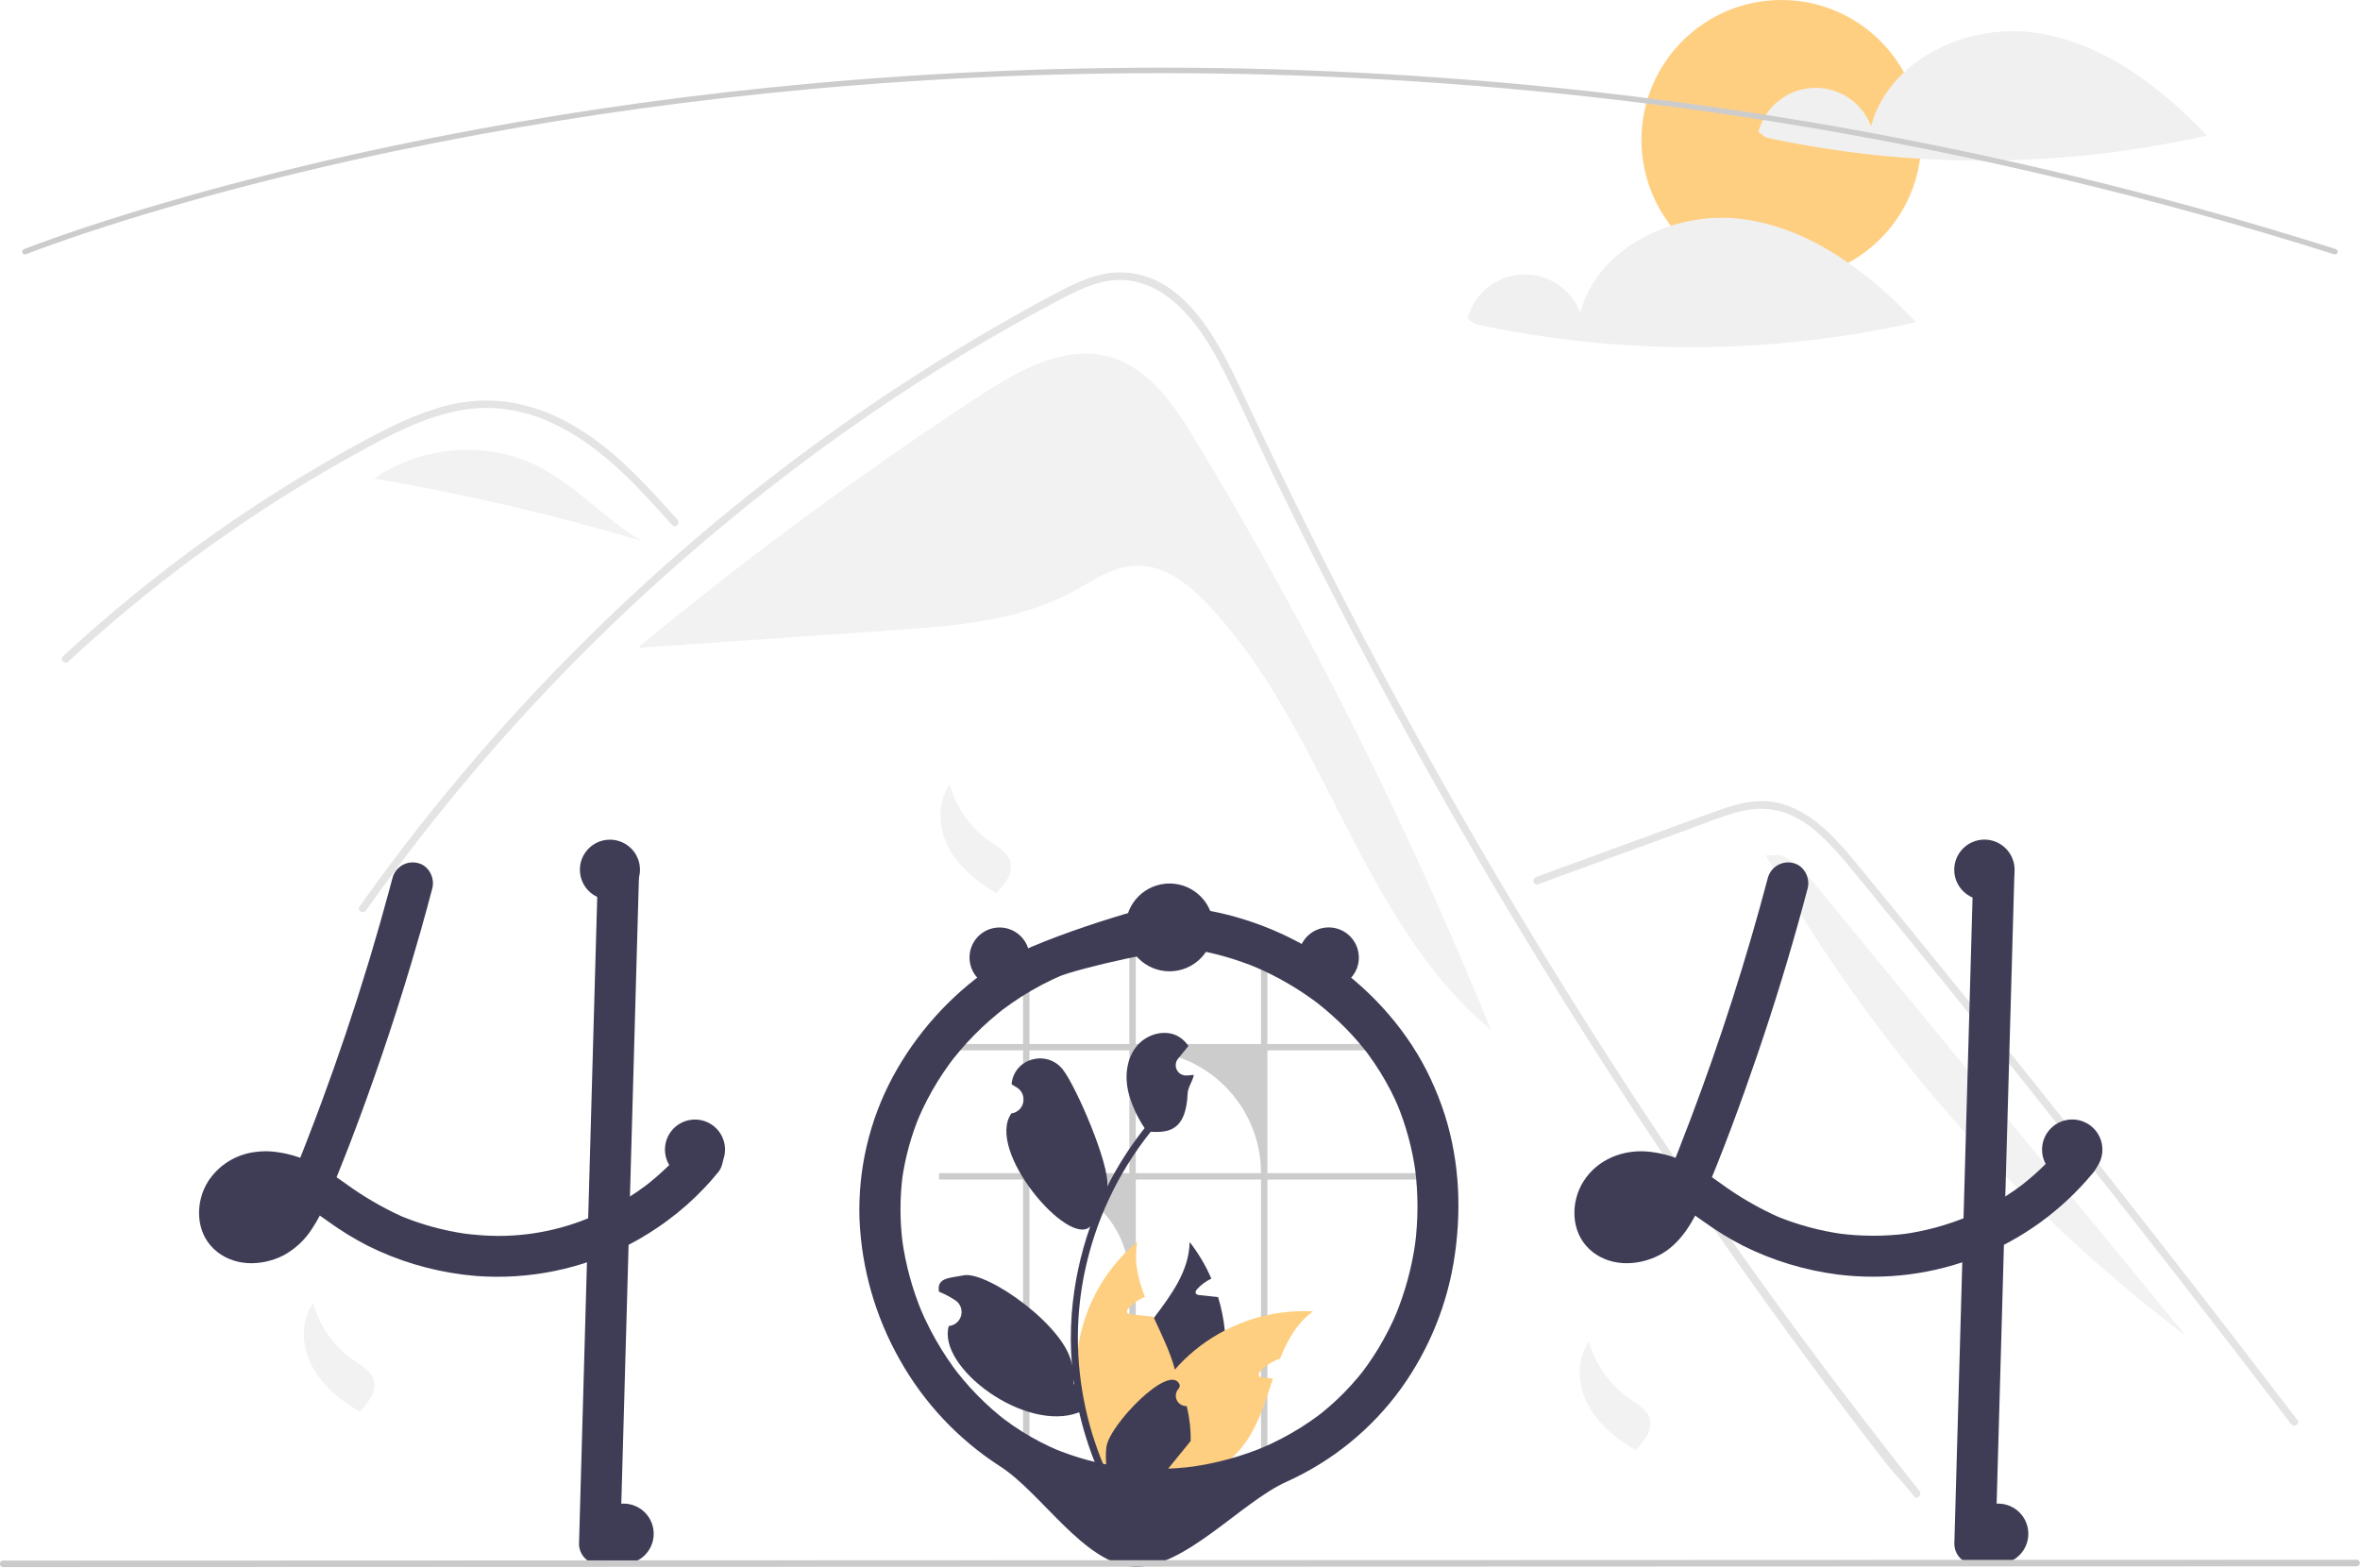
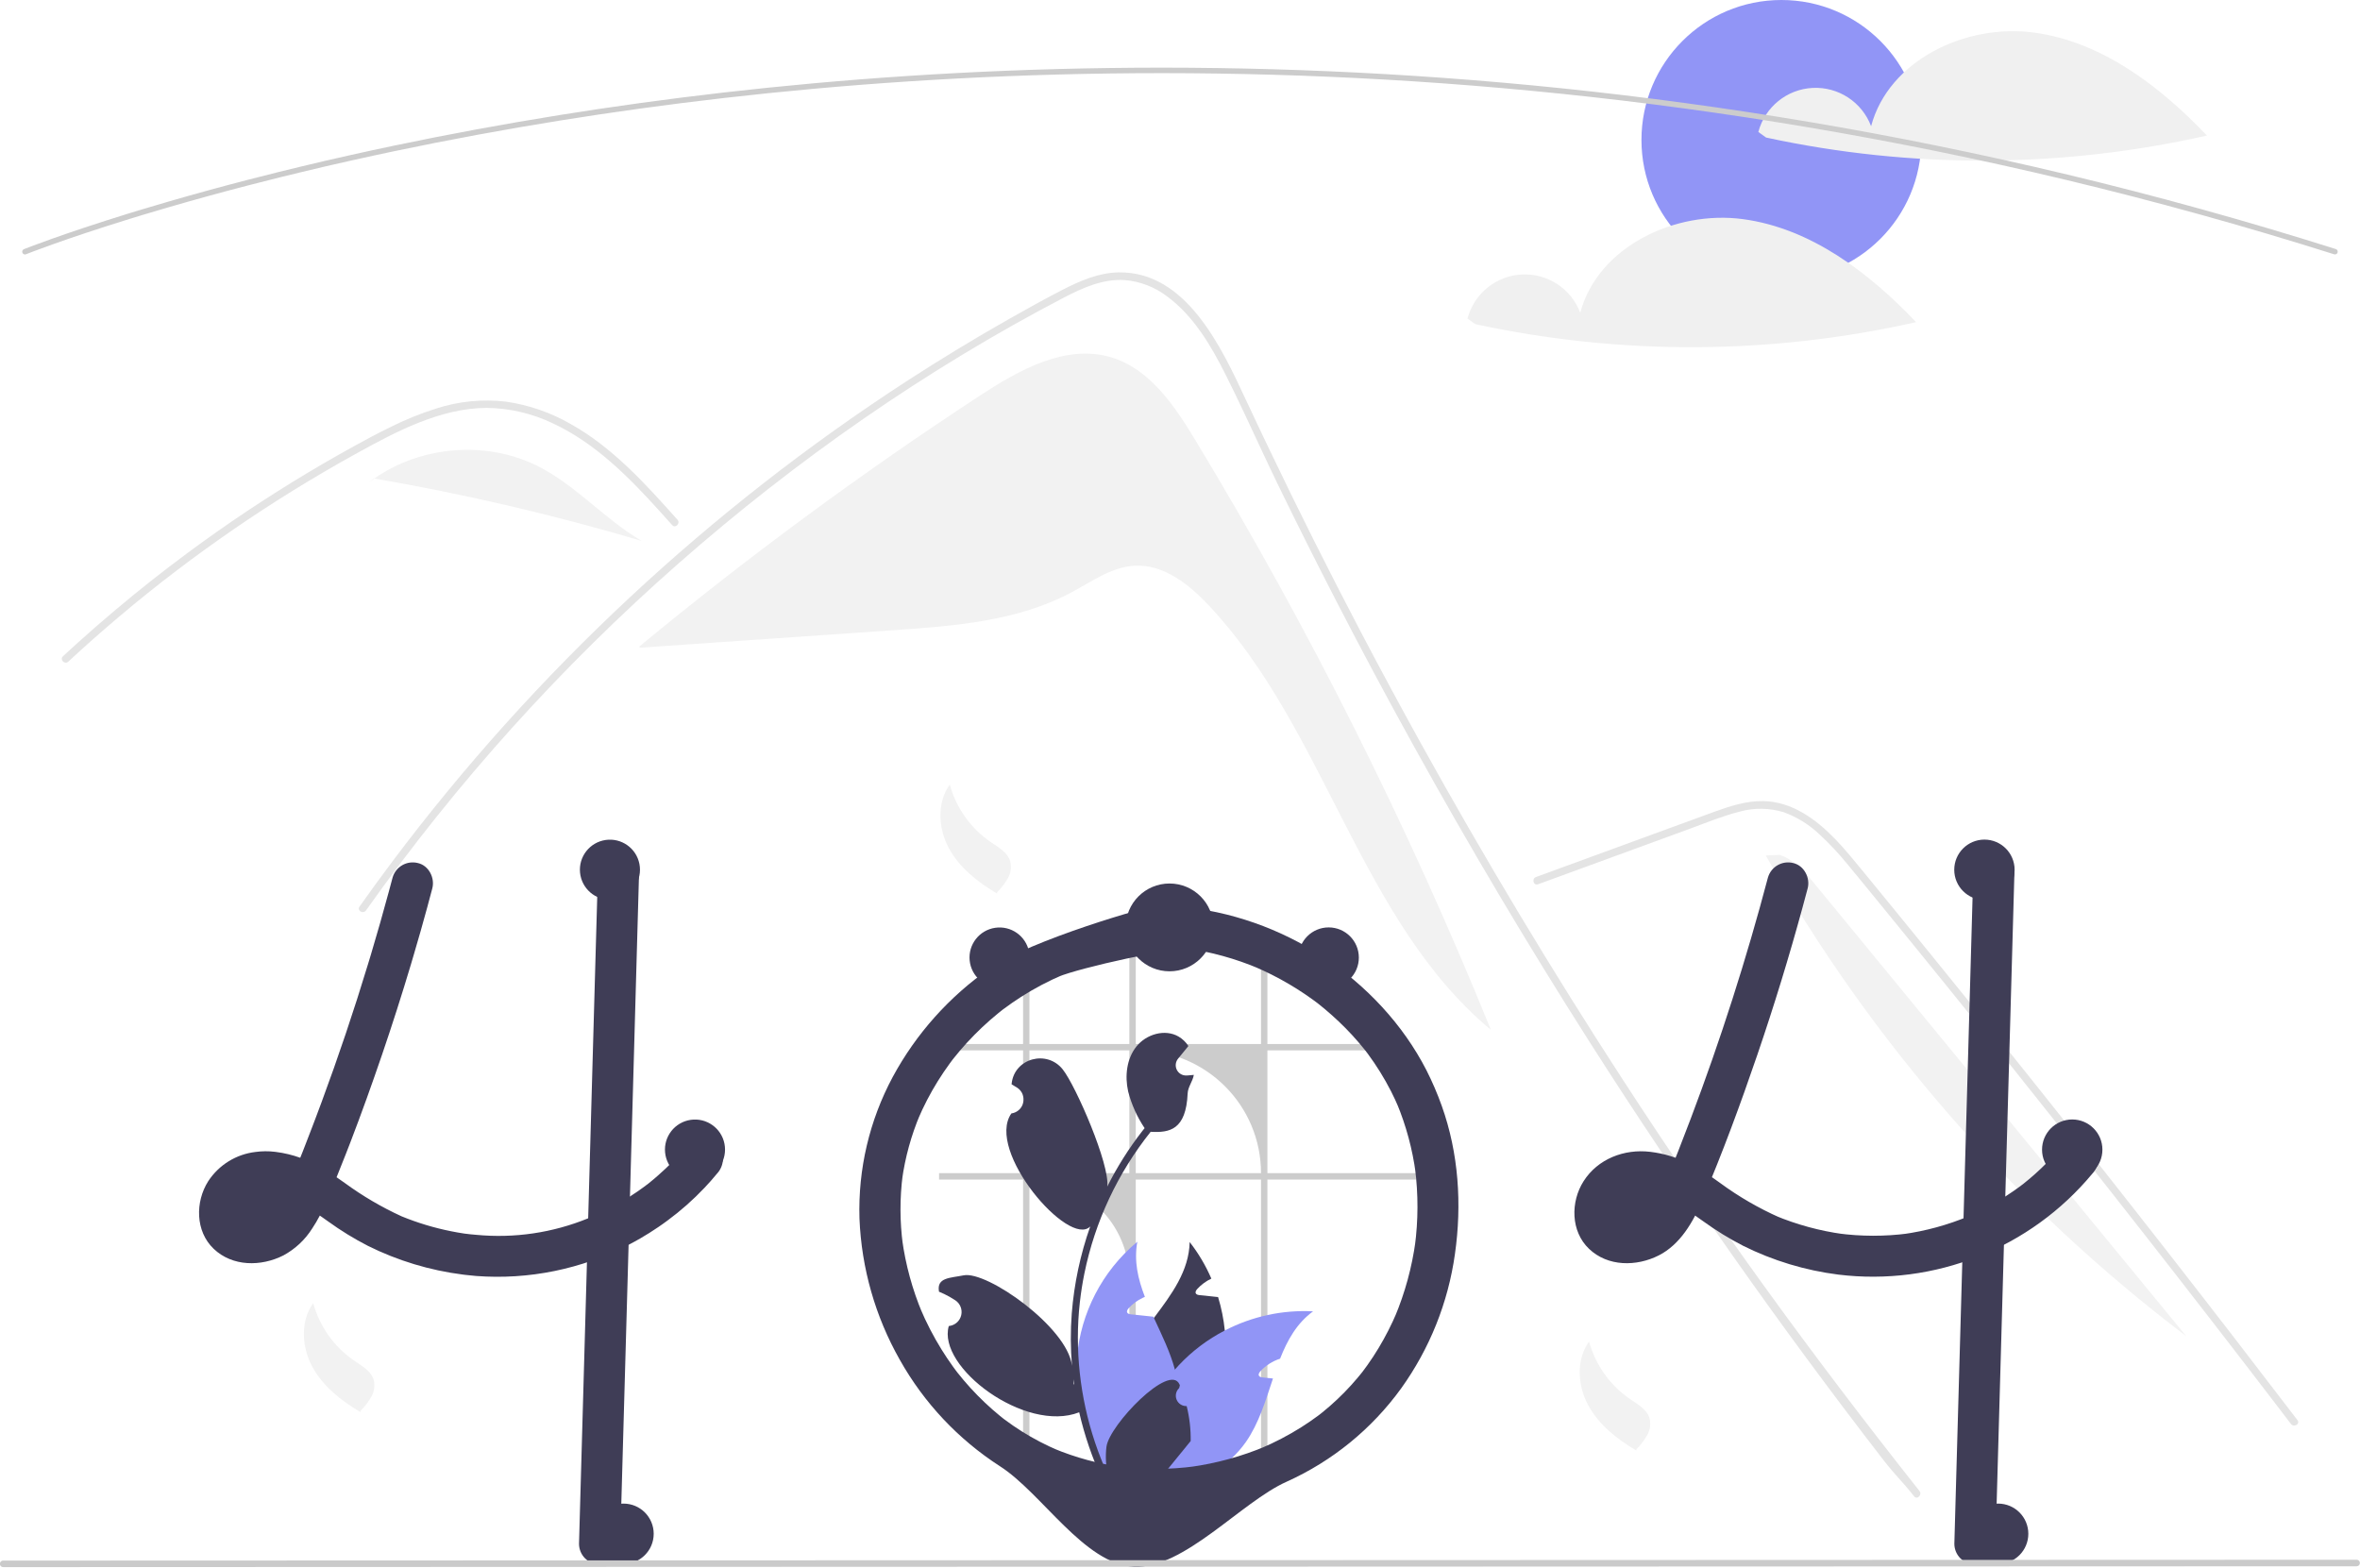
<svg xmlns="http://www.w3.org/2000/svg" data-name="Layer 1" width="860.131" height="571.148" viewBox="0 0 860.131 571.148">
  <path d="M605.67,324.953c-7.669-12.684-16.757-26.228-30.99-30.37-16.482-4.796-33.413,4.732-47.775,14.135a1392.157,1392.157,0,0,0-123.893,91.283l.043.492q46.226-3.188,92.451-6.376c22.265-1.535,45.296-3.283,64.972-13.816,7.467-3.997,14.745-9.336,23.206-9.708,10.512-.462,19.677,6.879,26.88,14.549,42.607,45.371,54.937,114.754,102.738,154.616A1516.995,1516.995,0,0,0,605.67,324.953Z" transform="translate(-169.9343 -164.426)" fill="#f2f2f2" />
  <path d="M867.571,709.781c-4.712-5.95-6.637-7.343-11.285-13.348q-56.764-73.416-106.708-151.792-33.924-53.23-64.483-108.504-14.549-26.278-28.3-52.969-10.67-20.695-20.865-41.638c-1.944-3.988-3.832-7.994-5.711-12.009-4.428-9.442-8.773-18.93-13.439-28.244-5.317-10.616-11.789-21.745-21.553-28.877a29.405,29.405,0,0,0-15.319-5.895c-7.948-.513-15.282,2.769-22.176,6.353-50.439,26.301-97.659,59.276-140.37,96.798A730.778,730.778,0,0,0,303.322,496.247c-1.008,1.439-3.392.064-2.374-1.384q6.009-8.498,12.257-16.813A734.817,734.817,0,0,1,500.805,303.064q18.248-11.826,37.183-22.542c6.362-3.603,12.752-7.16,19.251-10.497,6.371-3.273,13.137-6.215,20.416-6.325,24.77-.385,37.595,27.667,46.405,46.542q4.153,8.911,8.406,17.766,16.075,33.621,33.387,66.628,10.685,20.379,21.837,40.52,34.707,62.718,73.779,122.897c34.506,53.143,68.737,100.089,108.046,149.785C870.596,709.213,868.662,711.175,867.571,709.781Z" transform="translate(-169.9343 -164.426)" fill="#e4e4e4" />
  <path d="M414.916,355.804c-1.439-1.604-2.869-3.209-4.318-4.813-11.422-12.633-23.679-25.118-39.364-32.361a57.11,57.11,0,0,0-23.927-5.546c-8.562.028-16.932,2.273-24.843,5.418-3.74,1.494-7.398,3.19-11.001,4.996-4.116,2.072-8.159,4.281-12.183,6.509q-11.331,6.27-22.368,13.091-21.961,13.572-42.546,29.216-10.671,8.113-20.902,16.758-9.516,8.031-18.646,16.492c-1.302,1.201-3.245-.743-1.944-1.943,1.604-1.494,3.227-2.979,4.85-4.446q6.875-6.215,13.971-12.193,12.939-10.918,26.549-20.993,21.163-15.676,43.783-29.225,11.304-6.765,22.918-12.963c2.338-1.247,4.703-2.466,7.096-3.621a113.116,113.116,0,0,1,16.868-6.866,60.006,60.006,0,0,1,25.476-2.503,66.327,66.327,0,0,1,23.505,8.131c15.401,8.608,27.346,21.919,38.97,34.909C418.033,355.171,416.099,357.124,414.916,355.804Z" transform="translate(-169.9343 -164.426)" fill="#e4e4e4" />
  <path d="M730.477,486.711l36.905-13.498,18.323-6.702c5.968-2.183,11.921-4.667,18.09-6.23a28.539,28.539,0,0,1,16.374.209,37.738,37.738,0,0,1,12.771,7.917,103.64,103.64,0,0,1,10.475,11.186c3.989,4.794,7.92,9.639,11.868,14.467q24.441,29.891,48.563,60.041,24.121,30.15,47.92,60.556,23.857,30.48,47.385,61.216,2.882,3.765,5.76,7.534c1.06,1.388,3.449.02,2.375-1.388Q983.582,650.974,959.549,620.184q-24.092-30.864-48.516-61.466-24.424-30.601-49.179-60.937-6.167-7.558-12.354-15.099c-3.48-4.241-6.92-8.527-10.736-12.474-7.005-7.245-15.758-13.648-26.234-13.822-6.16-.102-12.121,1.852-17.844,3.923-6.17,2.232-12.325,4.506-18.486,6.759l-37.163,13.592-9.291,3.398c-1.649.603-.937,3.262.731,2.652Z" transform="translate(-169.9343 -164.426)" fill="#e4e4e4" />
  <path d="M366.377,334.526c-18.754-9.639-42.771-7.751-60.005,4.291a855.847,855.847,0,0,1,97.371,22.726C390.46,353.759,380.07,341.563,366.377,334.526Z" transform="translate(-169.9343 -164.426)" fill="#f2f2f2" />
  <path d="M306.188,338.784l-3.61,2.935c1.221-1.027,2.491-1.99,3.795-2.901C306.311,338.807,306.249,338.795,306.188,338.784Z" transform="translate(-169.9343 -164.426)" fill="#f2f2f2" />
  <path d="M831.549,486.846c-3.633-4.422-7.56-9.052-12.994-10.848l-5.073.2A575.436,575.436,0,0,0,966.749,651.418Q899.149,569.132,831.549,486.846Z" transform="translate(-169.9343 -164.426)" fill="#f2f2f2" />
  <path d="M516.084,450.367A37.481,37.481,0,0,0,531.015,471.325c2.82,1.92,6.157,3.762,7.122,7.035a8.379,8.379,0,0,1-.874,6.15,24.884,24.884,0,0,1-3.861,5.041l-.137.512c-6.998-4.147-13.656-9.393-17.522-16.551s-4.406-16.539.341-23.145" transform="translate(-169.9343 -164.426)" fill="#f2f2f2" />
  <path d="M749.084,653.367A37.481,37.481,0,0,0,764.015,674.325c2.82,1.92,6.157,3.762,7.122,7.035a8.379,8.379,0,0,1-.874,6.15,24.884,24.884,0,0,1-3.861,5.041l-.137.512c-6.998-4.147-13.656-9.393-17.522-16.551s-4.406-16.539.341-23.145" transform="translate(-169.9343 -164.426)" fill="#f2f2f2" />
  <path d="M284.084,639.367A37.481,37.481,0,0,0,299.015,660.325c2.82,1.92,6.157,3.762,7.122,7.035a8.379,8.379,0,0,1-.874,6.15,24.884,24.884,0,0,1-3.861,5.041l-.137.512c-6.998-4.147-13.656-9.393-17.522-16.551s-4.406-16.539.341-23.145" transform="translate(-169.9343 -164.426)" fill="#f2f2f2" />
-   <circle cx="649.249" cy="51" r="51" fill="#ffcf81" />
+   <circle cx="649.249" cy="51" r="51" fill="#9195f6" />
  <path d="M911.219,176.296c-24.717-3.341-52.935,10.019-59.341,34.124a21.597,21.597,0,0,0-41.094,2.109l2.83,2.027a372.275,372.275,0,0,0,160.659-.726C957.079,195.76,935.935,179.637,911.219,176.296Z" transform="translate(-169.9343 -164.426)" fill="#f0f0f0" />
  <path d="M805.219,244.296c-24.717-3.341-52.935,10.019-59.341,34.124a21.597,21.597,0,0,0-41.094,2.109l2.83,2.027a372.275,372.275,0,0,0,160.659-.726C851.079,263.76,829.935,247.637,805.219,244.296Z" transform="translate(-169.9343 -164.426)" fill="#f0f0f0" />
  <path d="M1020.946,257.154a.982.982,0,0,1-.302-.047C756.237,173.489,523.199,184.424,374.264,208.321c-20.269,3.251-40.591,7.006-60.404,11.161-5.058,1.06-10.306,2.195-15.597,3.378-6.319,1.407-12.554,2.856-18.532,4.306q-3.873.917-7.595,1.849c-3.758.928-7.572,1.895-11.66,2.957-4.568,1.178-9.209,2.413-13.797,3.672a.442.442,0,0,1-.051.015l0.0.001c-5.183,1.415-10.338,2.871-15.323,4.325-2.698.779-5.304,1.548-7.799,2.307-.279.077-.526.151-.776.228l-.536.163c-.311.095-.617.188-.924.275l-.02.006 0.0.001-.812.252c-.968.293-1.912.579-2.841.864-24.545,7.566-38.038,12.949-38.171,13.002a1,1,0,1,1-.744-1.856c.134-.053,13.693-5.463,38.328-13.058.932-.286,1.879-.572,2.85-.866l.754-.234c.026-.01.052-.018.078-.025.305-.087.61-.18.919-.273l.537-.163c.268-.081.531-.161.801-.235,2.479-.754,5.093-1.524,7.798-2.307,4.987-1.455,10.147-2.911,15.334-4.328.016-.006.033-.01.049-.015v-.001c4.604-1.263,9.263-2.503,13.845-3.685,4.094-1.063,7.915-2.032,11.68-2.962q3.738-.93,7.609-1.853c5.985-1.451,12.233-2.902,18.563-4.312,5.299-1.184,10.556-2.322,15.622-3.383,19.843-4.162,40.198-7.923,60.497-11.179C523.096,182.415,756.467,171.463,1021.246,255.201a1.0 1,0,0,1-.301,1.953Z" transform="translate(-169.9343 -164.426)" fill="#ccc" />
  <path d="M432.923,584.266a6.729,6.729,0,0,0-1.7-2.67,6.43,6.43,0,0,0-.92-.71c-2.61-1.74-6.51-2.13-8.99,0a5.81,5.81,0,0,0-.69.71q-1.11,1.365-2.28,2.67c-1.28,1.46-2.59,2.87-3.96,4.24-.39.38-.78.77-1.18,1.15-.23.23-.46.45-.69.67-.88.84-1.78,1.65-2.69,2.45-.48.43-.96.85-1.45,1.26-.73.61-1.46,1.22-2.2,1.81-.07.05-.14.1-.21.16-.02.01-.03.03-.05.04-.01,0-.02,0-.03.02a.179.179,0,0,0-.07.05c-.22.15-.37.25-.48.34.04-.02.08-.05.12-.07-.18.14-.37.28-.55.42-1.75,1.29-3.54,2.53-5.37,3.69a99.21,99.21,0,0,1-14.22,7.55c-.33.13-.67.27-1.01.4a85.97,85.97,0,0,1-40.85,6.02q-2.13-.165-4.26-.45c-1.64-.24-3.27-.53-4.89-.86a97.932,97.932,0,0,1-18.02-5.44,118.652,118.652,0,0,1-20.66-12.12c-1-.71-2.01-1.42-3.02-2.11,1.15-2.82,2.28-5.64,3.38-8.48.55-1.37,1.08-2.74,1.6-4.12,4.09-10.63,7.93-21.36,11.61-32.13q5.58-16.365,10.53-32.92.51-1.68.99-3.36,2.595-8.745,4.98-17.53c.15-.57.31-1.13.45-1.7q.69-2.52,1.35-5.04c1-3.79-1.26-8.32-5.24-9.23a7.634,7.634,0,0,0-9.22,5.24c-.43,1.62-.86,3.23-1.3,4.85q-3.165,11.745-6.66,23.41-.51,1.68-1.02,3.36-7.71,25.41-16.93,50.31-1.11,3.015-2.25,6.01c-.37.98-.74,1.96-1.12,2.94-.73,1.93-1.48,3.86-2.23,5.79-.43,1.13-.87,2.26-1.31,3.38-.29.71-.57,1.42-.85,2.12a41.809,41.809,0,0,0-8.81-2.12l-.48-.06a27.397,27.397,0,0,0-7.01.06,23.914,23.914,0,0,0-17.24,10.66c-4.77,7.51-4.71,18.25,1.98,24.63,6.89,6.57,17.32,6.52,25.43,2.41a28.351,28.351,0,0,0,10.52-9.86,50.569,50.569,0,0,0,2.74-4.65c.21.14.42.28.63.43.8.56,1.6,1.13,2.39,1.69a111.738,111.738,0,0,0,14.51,8.91,108.359,108.359,0,0,0,34.62,10.47c.27.03.53.07.8.1,1.33.17,2.67.3,4.01.41a103.782,103.782,0,0,0,55.58-11.36q2.175-1.125,4.31-2.36,3.315-1.92,6.48-4.08c1.15-.78,2.27-1.57,3.38-2.4a101.042,101.042,0,0,0,13.51-11.95q2.355-2.475,4.51-5.11a8.061,8.061,0,0,0,2.2-5.3A7.564,7.564,0,0,0,432.923,584.266Zm-165.59,23.82c.21-.15.42-.31.62-.47C267.893,607.766,267.603,607.936,267.333,608.086Zm3.21-3.23c-.23.26-.44.52-.67.78a23.366,23.366,0,0,1-2.25,2.2c-.11.1-.23.2-.35.29a.01.01,0,0,0-.01.01,3.804,3.804,0,0,0-.42.22q-.645.39-1.32.72a17.005,17.005,0,0,1-2.71.75,16.799,16.799,0,0,1-2.13.02h-.02a14.823,14.823,0,0,1-1.45-.4c-.24-.12-.47-.26-.7-.4-.09-.08-.17-.16-.22-.21a2.44,2.44,0,0,1-.27-.29.01.01,0,0,0-.01-.01c-.11-.2-.23-.4-.34-.6a.031.031,0,0,1-.01-.02c-.08-.25-.15-.51-.21-.77a12.511,12.511,0,0,1,.01-1.37,13.467,13.467,0,0,1,.54-1.88,11.068,11.068,0,0,1,.69-1.26c.02-.04.12-.2.23-.38.01-.01.01-.01.01-.02.15-.17.3-.35.46-.51.27-.3.56-.56.85-.83a18.022,18.022,0,0,1,1.75-1.01,19.481,19.481,0,0,1,2.93-.79,24.989,24.989,0,0,1,4.41.04,30.301,30.301,0,0,1,4.1,1.01,36.945,36.945,0,0,1-2.77,4.54C270.623,604.746,270.583,604.806,270.543,604.856Zm-11.12-3.29a2.18,2.18,0,0,1-.31.39A1.409,1.409,0,0,1,259.423,601.566Z" transform="translate(-169.9343 -164.426)" fill="#3f3d56" />
  <path d="M402.863,482.136q-.135,4.71-.27,9.42-.285,10.455-.59,20.92-.315,11.775-.66,23.54-.165,6.075-.34,12.15-.465,16.365-.92,32.72c-.03,1.13-.07,2.25-.1,3.38q-.225,8.115-.45,16.23-.255,8.805-.5,17.61-.18,6.6-.37,13.21-1.35,47.895-2.7,95.79a7.648,7.648,0,0,1-7.5,7.5,7.561,7.561,0,0,1-7.5-7.5q.75-26.94,1.52-53.88.675-24.36,1.37-48.72.225-8.025.45-16.06.345-12.09.68-24.18c.03-1.13.07-2.25.1-3.38.02-.99.05-1.97.08-2.96q.66-23.475,1.32-46.96.27-9.24.52-18.49.3-10.545.6-21.08c.09-3.09.17-6.17.26-9.26a7.648,7.648,0,0,1,7.5-7.5A7.561,7.561,0,0,1,402.863,482.136Z" transform="translate(-169.9343 -164.426)" fill="#3f3d56" />
  <path d="M814.291,484.217a893.238,893.238,0,0,1-28.161,87.941c-3.007,7.946-6.083,15.877-9.371,23.712l.756-1.792a54.583,54.583,0,0,1-5.59,10.612q-.229.321-.467.636,1.166-1.49.443-.589c-.254.301-.505.602-.768.895a23.664,23.664,0,0,1-2.249,2.203q-.301.258-.612.504l.938-.729c-.109.257-.873.597-1.111.743a18.254,18.254,0,0,1-2.405,1.219l1.792-.756a19.086,19.086,0,0,1-4.231,1.161l1.994-.268a17.021,17.021,0,0,1-4.298.046l1.994.268a14.002,14.002,0,0,1-3.405-.917l1.792.756a12.012,12.012,0,0,1-1.679-.896c-.271-.177-1.105-.809-.015.025,1.133.866.146.074-.088-.156-.194-.192-.37-.4-.56-.595-.882-.905.996,1.557.397.499a18.182,18.182,0,0,1-.878-1.637l.756,1.792a11.925,11.925,0,0,1-.728-2.651l.268,1.994a13.651,13.651,0,0,1-.003-3.405l-.268,1.994a15.964,15.964,0,0,1,.995-3.68l-.756,1.792a16.729,16.729,0,0,1,1.178-2.298,6.729,6.729,0,0,1,.729-1.071c.049.016-1.269,1.513-.569.757.183-.198.354-.406.539-.602.296-.314.614-.601.926-.898,1.045-.994-1.462.966-.257.179a19.049,19.049,0,0,1,2.749-1.499l-1.792.756a20.311,20.311,0,0,1,4.995-1.34l-1.994.268a25.628,25.628,0,0,1,6.461.076l-1.994-.268a33.211,33.211,0,0,1,7.892,2.22l-1.792-.756c5.39,2.314,10.163,5.749,14.928,9.118a111.95,111.95,0,0,0,14.506,8.906,108.388,108.388,0,0,0,34.622,10.474,103.933,103.933,0,0,0,92.586-36.752,8.078,8.078,0,0,0,2.197-5.303,7.632,7.632,0,0,0-2.197-5.303c-2.752-2.526-7.949-3.239-10.607,0a95.636,95.636,0,0,1-8.107,8.727q-2.017,1.914-4.142,3.71-1.214,1.026-2.461,2.011c-.393.311-1.619,1.138.263-.197-.431.306-.845.64-1.271.955a99.269,99.269,0,0,1-20.332,11.565l1.792-.756a96.836,96.836,0,0,1-24.171,6.622l1.994-.268a97.643,97.643,0,0,1-25.754-.038l1.994.268a99.8,99.8,0,0,1-24.857-6.77l1.792.756a116.025,116.025,0,0,1-21.736-12.591,86.877,86.877,0,0,0-11.113-6.994,42.824,42.824,0,0,0-14.438-4.389c-9.439-1.111-19.057,2.566-24.246,10.72-4.776,7.505-4.714,18.244,1.974,24.625,6.888,6.572,17.318,6.517,25.436,2.406,7.817-3.959,12.513-12.185,15.815-19.942,7.431-17.455,14.01-35.314,20.14-53.263q9.097-26.637,16.499-53.813.917-3.366,1.807-6.739c1.001-3.789-1.261-8.32-5.238-9.226a7.633,7.633,0,0,0-9.226,5.238Z" transform="translate(-169.9343 -164.426)" fill="#3f3d56" />
  <path d="M889.124,482.136l-2.7,95.793-2.685,95.294-1.518,53.884a7.565,7.565,0,0,0,7.5,7.5,7.649,7.649,0,0,0,7.5-7.5l2.7-95.793,2.685-95.294,1.518-53.884a7.565,7.565,0,0,0-7.5-7.5,7.649,7.649,0,0,0-7.5,7.5Z" transform="translate(-169.9343 -164.426)" fill="#3f3d56" />
  <path d="M629.526,700.361h2.329V594.319h54.329v-2.323H631.855V547.252H673.81q-.923-1.173-1.899-2.317H631.855V515.382c-.77-.328-1.547-.645-2.329-.944V544.935h-45.652V507.07c-.782.036-1.553.09-2.329.155v37.71h-36.42V516.684c-.782.346-1.553.711-2.317,1.093V544.935h-30.616v2.317h30.616v44.744h-30.616v2.323h30.616V700.361h2.317V594.319a36.413,36.413,0,0,1,36.42,36.42v69.622h2.329V594.319h45.652Zm-84.401-108.365V547.252h36.42v44.744Zm38.749,0V547.252h.914a44.741,44.741,0,0,1,44.738,44.744Z" transform="translate(-169.9343 -164.426)" opacity="0.2" />
  <path d="M615.303,668.566a63.059,63.059,0,0,1-20.05,33.7c-.74.64-1.48,1.26-2.25,1.87q-2.805.255-5.57.52c-1.53.14-3.04.29-4.54.43l-.27.03-.19-1.64-.76-6.64a37.623,37.623,0,0,1-3.3-32.44c2.64-7.12,7.42-13.41,12.12-19.65,6.49-8.62,12.8-17.14,13.03-27.65a60.544,60.544,0,0,1,7.9,13.33,16.432,16.432,0,0,0-5.12,3.77c-.41.45-.82,1.08-.54,1.62.24.46.84.57,1.36.63,1.25.13,2.51.26,3.76.39,1,.11,2,.21,3,.32a63.99,63.99,0,0,1,2.45,12.18A61.189,61.189,0,0,1,615.303,668.566Z" transform="translate(-169.9343 -164.426)" fill="#3f3d56" />
-   <path d="M648.503,642.356c-5.9,4.29-9.35,10.46-12.03,17.26a16.628,16.628,0,0,0-7.17,4.58c-.41.45-.82,1.08-.54,1.62.24.46.84.57,1.36.63,1.25.13,2.51.26,3.76.39-2.68,8.04-5.14,16.36-9.88,23.15a36.989,36.989,0,0,1-12.03,10.91,38.492,38.492,0,0,1-4.02,1.99q-7.62.585-14.95,1.25-2.805.255-5.57.52c-1.53.14-3.04.29-4.54.43q-.015-.825,0-1.65a63.304,63.304,0,0,1,15.25-39.86c.45-.52.91-1.03,1.38-1.54a61.792,61.792,0,0,1,16.81-12.7A62.654,62.654,0,0,1,648.503,642.356Z" transform="translate(-169.9343 -164.426)" fill="#ffcf81" />
-   <path d="M589.163,699.526l-1.15,3.4-.58,1.73c-1.53.14-3.04.29-4.54.43l-.27.03c-1.66.17-3.31.34-4.96.51-.43-.5-.86-1.01-1.28-1.53a62.03,62.03,0,0,1,8.07-87.11c-1.32,6.91.22,13.53,2.75,20.1-.27.11-.53.22-.78.34a16.432,16.432,0,0,0-5.12,3.77c-.41.45-.82,1.08-.54,1.62.24.46.84.57,1.36.63,1.25.13,2.51.26,3.76.39,1,.11,2,.21,3,.32q.705.075,1.41.15c.07.15.13.29.2.44,2.85,6.18,5.92,12.39,7.65,18.83a43.666,43.666,0,0,1,1.02,4.91A37.604,37.604,0,0,1,589.163,699.526Z" transform="translate(-169.9343 -164.426)" fill="#ffcf81" />
+   <path d="M648.503,642.356c-5.9,4.29-9.35,10.46-12.03,17.26a16.628,16.628,0,0,0-7.17,4.58c-.41.45-.82,1.08-.54,1.62.24.46.84.57,1.36.63,1.25.13,2.51.26,3.76.39-2.68,8.04-5.14,16.36-9.88,23.15a36.989,36.989,0,0,1-12.03,10.91,38.492,38.492,0,0,1-4.02,1.99q-7.62.585-14.95,1.25-2.805.255-5.57.52c-1.53.14-3.04.29-4.54.43q-.015-.825,0-1.65a63.304,63.304,0,0,1,15.25-39.86c.45-.52.91-1.03,1.38-1.54a61.792,61.792,0,0,1,16.81-12.7A62.654,62.654,0,0,1,648.503,642.356Z" transform="translate(-169.9343 -164.426)" fill="#9195f6" />
+   <path d="M589.163,699.526l-1.15,3.4-.58,1.73c-1.53.14-3.04.29-4.54.43l-.27.03c-1.66.17-3.31.34-4.96.51-.43-.5-.86-1.01-1.28-1.53a62.03,62.03,0,0,1,8.07-87.11c-1.32,6.91.22,13.53,2.75,20.1-.27.11-.53.22-.78.34a16.432,16.432,0,0,0-5.12,3.77c-.41.45-.82,1.08-.54,1.62.24.46.84.57,1.36.63,1.25.13,2.51.26,3.76.39,1,.11,2,.21,3,.32q.705.075,1.41.15c.07.15.13.29.2.44,2.85,6.18,5.92,12.39,7.65,18.83a43.666,43.666,0,0,1,1.02,4.91A37.604,37.604,0,0,1,589.163,699.526Z" transform="translate(-169.9343 -164.426)" fill="#9195f6" />
  <path d="M689.821,554.487c-8.609-16.792-21.946-30.921-37.632-41.304a114.237,114.237,0,0,0-52.563-18.38q-3.69-.335-7.399-.393c-2.921-.044-46.866,12.632-61.587,22.982a114.295,114.295,0,0,0-35.333,39.527,102.5,102.5,0,0,0-12.126,51.633,113.564,113.564,0,0,0,14.703,51.476,110.475,110.475,0,0,0,36.444,38.746C549.667,708.561,565.074,734.51,583.183,735.426c18.246.923,39.054-23.555,55.695-30.987a104.425,104.425,0,0,0,41.726-34.005,110.25,110.25,0,0,0,19.599-48.948c2.574-18.083,1.374-36.733-4.801-54.016a111.86,111.86,0,0,0-5.58-12.983c-1.78-3.505-6.996-4.796-10.261-2.691a7.68,7.68,0,0,0-2.691,10.261q1.568,3.088,2.915,6.278l-.756-1.792a101.151,101.151,0,0,1,6.876,25.538l-.268-1.994a109.229,109.229,0,0,1-.066,28.683l.268-1.994a109.734,109.734,0,0,1-7.555,27.674l.756-1.792a104.212,104.212,0,0,1-6.672,13.098q-1.923,3.186-4.081,6.222c-.632.888-1.283,1.761-1.939,2.631-.856,1.136,1.167-1.483.282-.369-.151.19-.3.38-.452.569q-.681.852-1.382,1.688a93.613,93.613,0,0,1-10.176,10.384q-1.366,1.192-2.778,2.331c-.469.378-.932.773-1.421,1.125.019-.013,1.58-1.199.656-.511-.29.216-.579.436-.87.652q-2.91,2.156-5.974,4.092a103.485,103.485,0,0,1-14.756,7.713l1.792-.756a109.215,109.215,0,0,1-27.597,7.552l1.994-.268a108.154,108.154,0,0,1-28.589.051l1.994.268a99.835,99.835,0,0,1-25.095-6.784l1.792.756a93.643,93.643,0,0,1-13.416-6.991q-3.174-2-6.184-4.247c-.286-.214-.57-.43-.855-.645-.915-.691.658.51.67.518a19.169,19.169,0,0,1-1.535-1.225q-1.454-1.184-2.861-2.422a101.989,101.989,0,0,1-10.493-10.709q-1.213-1.434-2.374-2.911c-.335-.426-.947-1.29.404.529-.178-.239-.362-.474-.542-.712q-.647-.858-1.276-1.728-2.203-3.048-4.188-6.246a109.29,109.29,0,0,1-7.805-15.108l.756,1.792a106.588,106.588,0,0,1-7.34-26.837l.268,1.994a97.866,97.866,0,0,1-.048-25.636l-.268,1.994A94.673,94.673,0,0,1,505.276,570.55l-.756,1.792a101.557,101.557,0,0,1,7.195-13.856q2.066-3.323,4.378-6.485.525-.718,1.062-1.428c.324-.428,1.215-1.493-.305.388.149-.184.293-.374.439-.56q1.269-1.608,2.6-3.165A107.402,107.402,0,0,1,530.772,536.215q1.474-1.292,2.995-2.529.691-.562,1.391-1.113c.187-.147.376-.291.562-.439-1.997,1.59-.555.433-.102.093q3.134-2.348,6.435-4.461a103.644,103.644,0,0,1,15.387-8.108l-1.792.756c7.76-3.258,42.141-10.949,48.394-10.11l-1.994-.268A106.225,106.225,0,0,1,628.768,517.419l-1.792-.756a110.313,110.313,0,0,1,12.6,6.329q3.043,1.784,5.967,3.763,1.384.937,2.738,1.915.677.489,1.346.989c.248.185.494.373.741.558,1.039.779-1.431-1.128-.342-.267a110.843,110.843,0,0,1,10.368,9.253q2.401,2.445,4.637,5.045,1.147,1.334,2.246,2.708c.364.455,1.605,2.101.084.085.372.493.747.982,1.114,1.479a97.977,97.977,0,0,1,8.392,13.538c1.793,3.498,6.987,4.802,10.261,2.691A7.677,7.677,0,0,0,689.821,554.487Z" transform="translate(-169.9343 -164.426)" fill="#3f3d56" />
  <path d="M602.431,676.882a3.78,3.78,0,0,1-2.739-6.551c.095-.379.164-.651.259-1.03q-.051-.124-.103-.247c-3.48-8.298-25.685,14.833-26.645,22.632a30.029,30.029,0,0,0,.527,10.328A120.392,120.392,0,0,1,562.778,652.01a116.202,116.202,0,0,1,.721-12.963q.597-5.293,1.657-10.511a121.787,121.787,0,0,1,24.151-51.616c6.874.384,12.898-.663,13.48-13.985.103-2.37,1.861-4.422,2.248-6.756-.656.086-1.323.14-1.979.183-.204.011-.42.021-.624.032l-.077.003a3.745,3.745,0,0,1-3.076-6.101q.425-.523.851-1.046c.43-.538.871-1.065,1.302-1.603a1.865,1.865,0,0,0,.14-.161c.495-.613.99-1.216,1.485-1.829a10.829,10.829,0,0,0-3.55-3.432c-4.959-2.905-11.801-.893-15.384,3.593-3.593,4.486-4.271,10.779-3.023,16.384a43.398,43.398,0,0,0,6.003,13.383c-.269.344-.549.678-.818,1.022a122.574,122.574,0,0,0-12.794,20.268c1.016-7.939-11.412-36.608-16.218-42.681-5.773-7.294-17.611-4.111-18.628,5.136q-.015.134-.029.268,1.071.604,2.096,1.282a5.127,5.127,0,0,1-2.067,9.33l-.105.016c-9.556,13.644,21.077,49.155,28.745,41.181a125.11,125.11,0,0,0-6.734,31.693,118.664,118.664,0,0,0,.086,19.16l-.032-.226C558.902,648.154,529.674,627.514,521.139,629.233c-4.917.99-9.76.765-9.013,5.725q.018.119.036.237a34.442,34.442,0,0,1,3.862,1.861q1.071.604,2.096,1.282a5.127,5.127,0,0,1-2.067,9.33l-.105.016c-.075.011-.14.022-.215.032-4.35,14.966,27.907,39.12,47.518,31.435h.011a125.075,125.075,0,0,0,8.402,24.528H601.679c.108-.334.204-.678.301-1.011a34.102,34.102,0,0,1-8.305-.495c2.227-2.733,4.454-5.487,6.681-8.219a1.861,1.861,0,0,0,.14-.161c1.13-1.398,2.27-2.786,3.399-4.185l.001-.002a49.952,49.952,0,0,0-1.464-12.725Zm-34.371-67.613.016-.021-.016.043Zm-6.648,59.932-.258-.581c.011-.42.011-.839,0-1.269,0-.118-.021-.237-.021-.355.097.742.183,1.485.29,2.227Z" transform="translate(-169.9343 -164.426)" fill="#3f3d56" />
  <circle cx="95.249" cy="439" r="11" fill="#3f3d56" />
  <circle cx="227.249" cy="559" r="11" fill="#3f3d56" />
  <circle cx="728.249" cy="559" r="11" fill="#3f3d56" />
  <circle cx="755.249" cy="419" r="11" fill="#3f3d56" />
  <circle cx="723.249" cy="317" r="11" fill="#3f3d56" />
  <path d="M434.183,583.426a10.949,10.949,0,1,1-.21-2.16A10.992,10.992,0,0,1,434.183,583.426Z" transform="translate(-169.9343 -164.426)" fill="#3f3d56" />
  <circle cx="484.249" cy="349" r="11" fill="#3f3d56" />
  <path d="M545.183,513.426a10.949,10.949,0,1,1-.21-2.16A10.992,10.992,0,0,1,545.183,513.426Z" transform="translate(-169.9343 -164.426)" fill="#3f3d56" />
  <path d="M403.183,481.426a10.949,10.949,0,1,1-.21-2.16A10.992,10.992,0,0,1,403.183,481.426Z" transform="translate(-169.9343 -164.426)" fill="#3f3d56" />
  <circle cx="599.249" cy="443" r="11" fill="#3f3d56" />
  <circle cx="426.249" cy="338" r="16" fill="#3f3d56" />
  <path d="M1028.875,735.267l-857.75.307a1.191,1.191,0,1,1,0-2.381l857.75-.307a1.191,1.191,0,0,1,0,2.381Z" transform="translate(-169.9343 -164.426)" fill="#cacaca" />
</svg>
